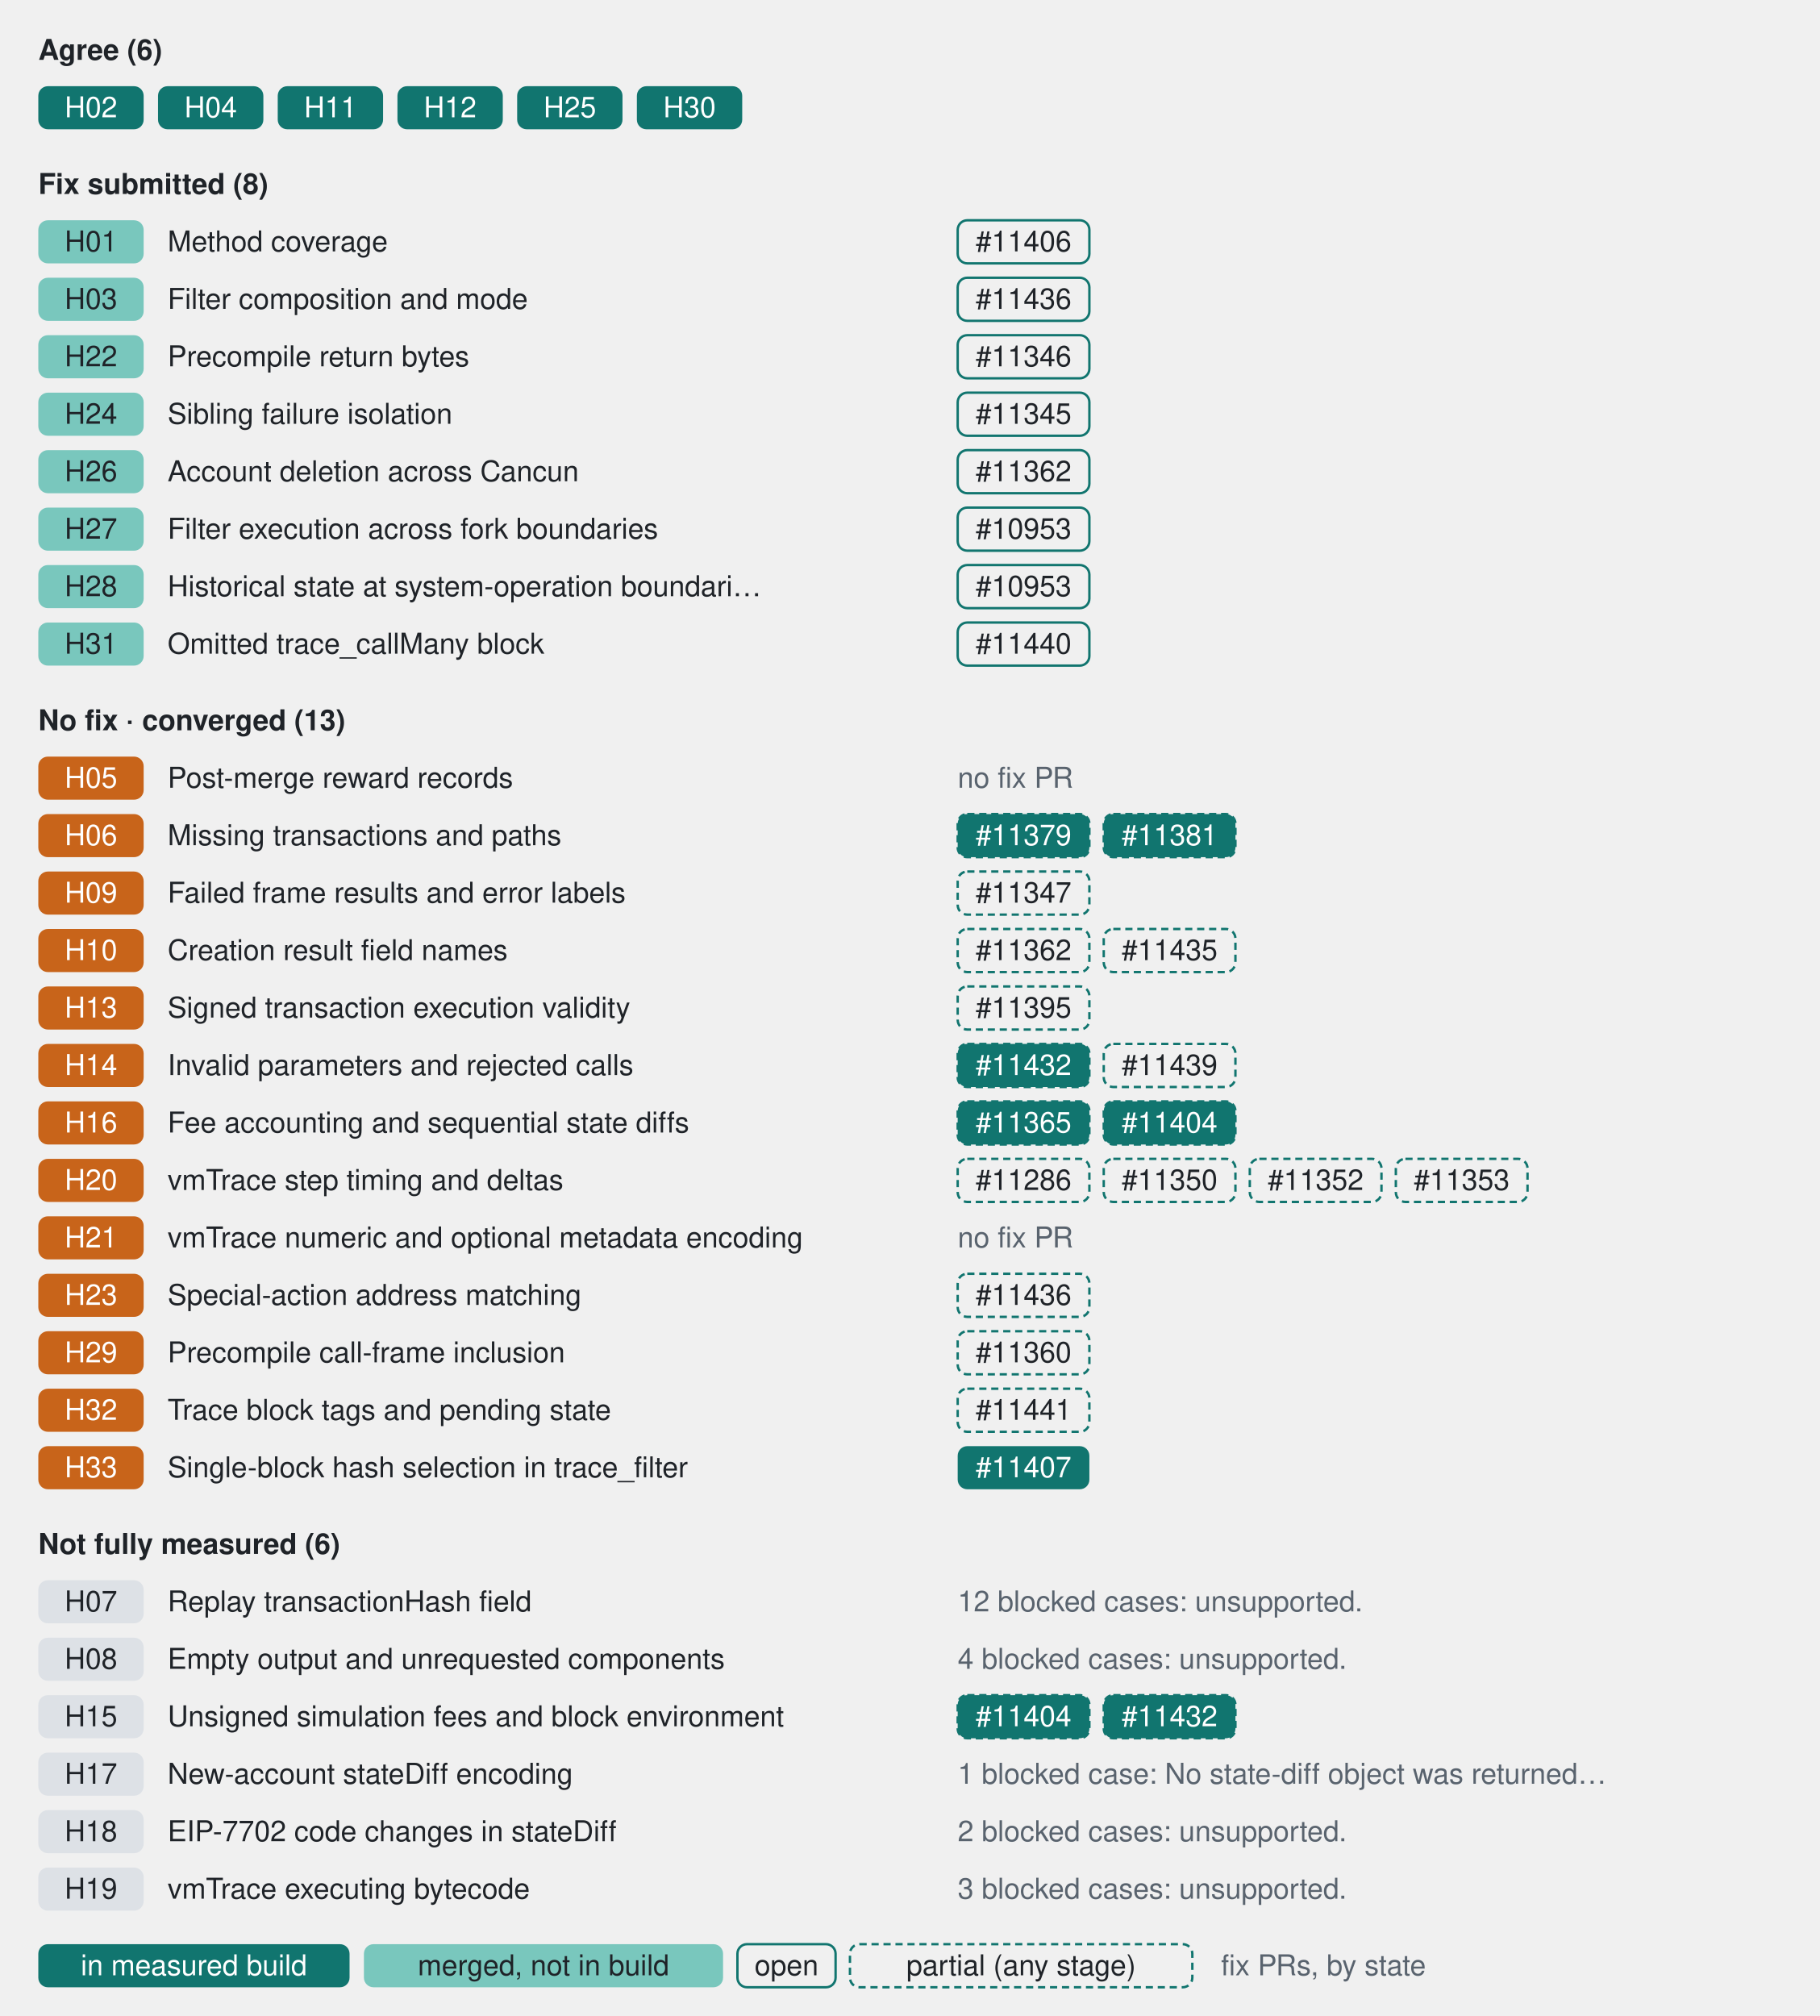
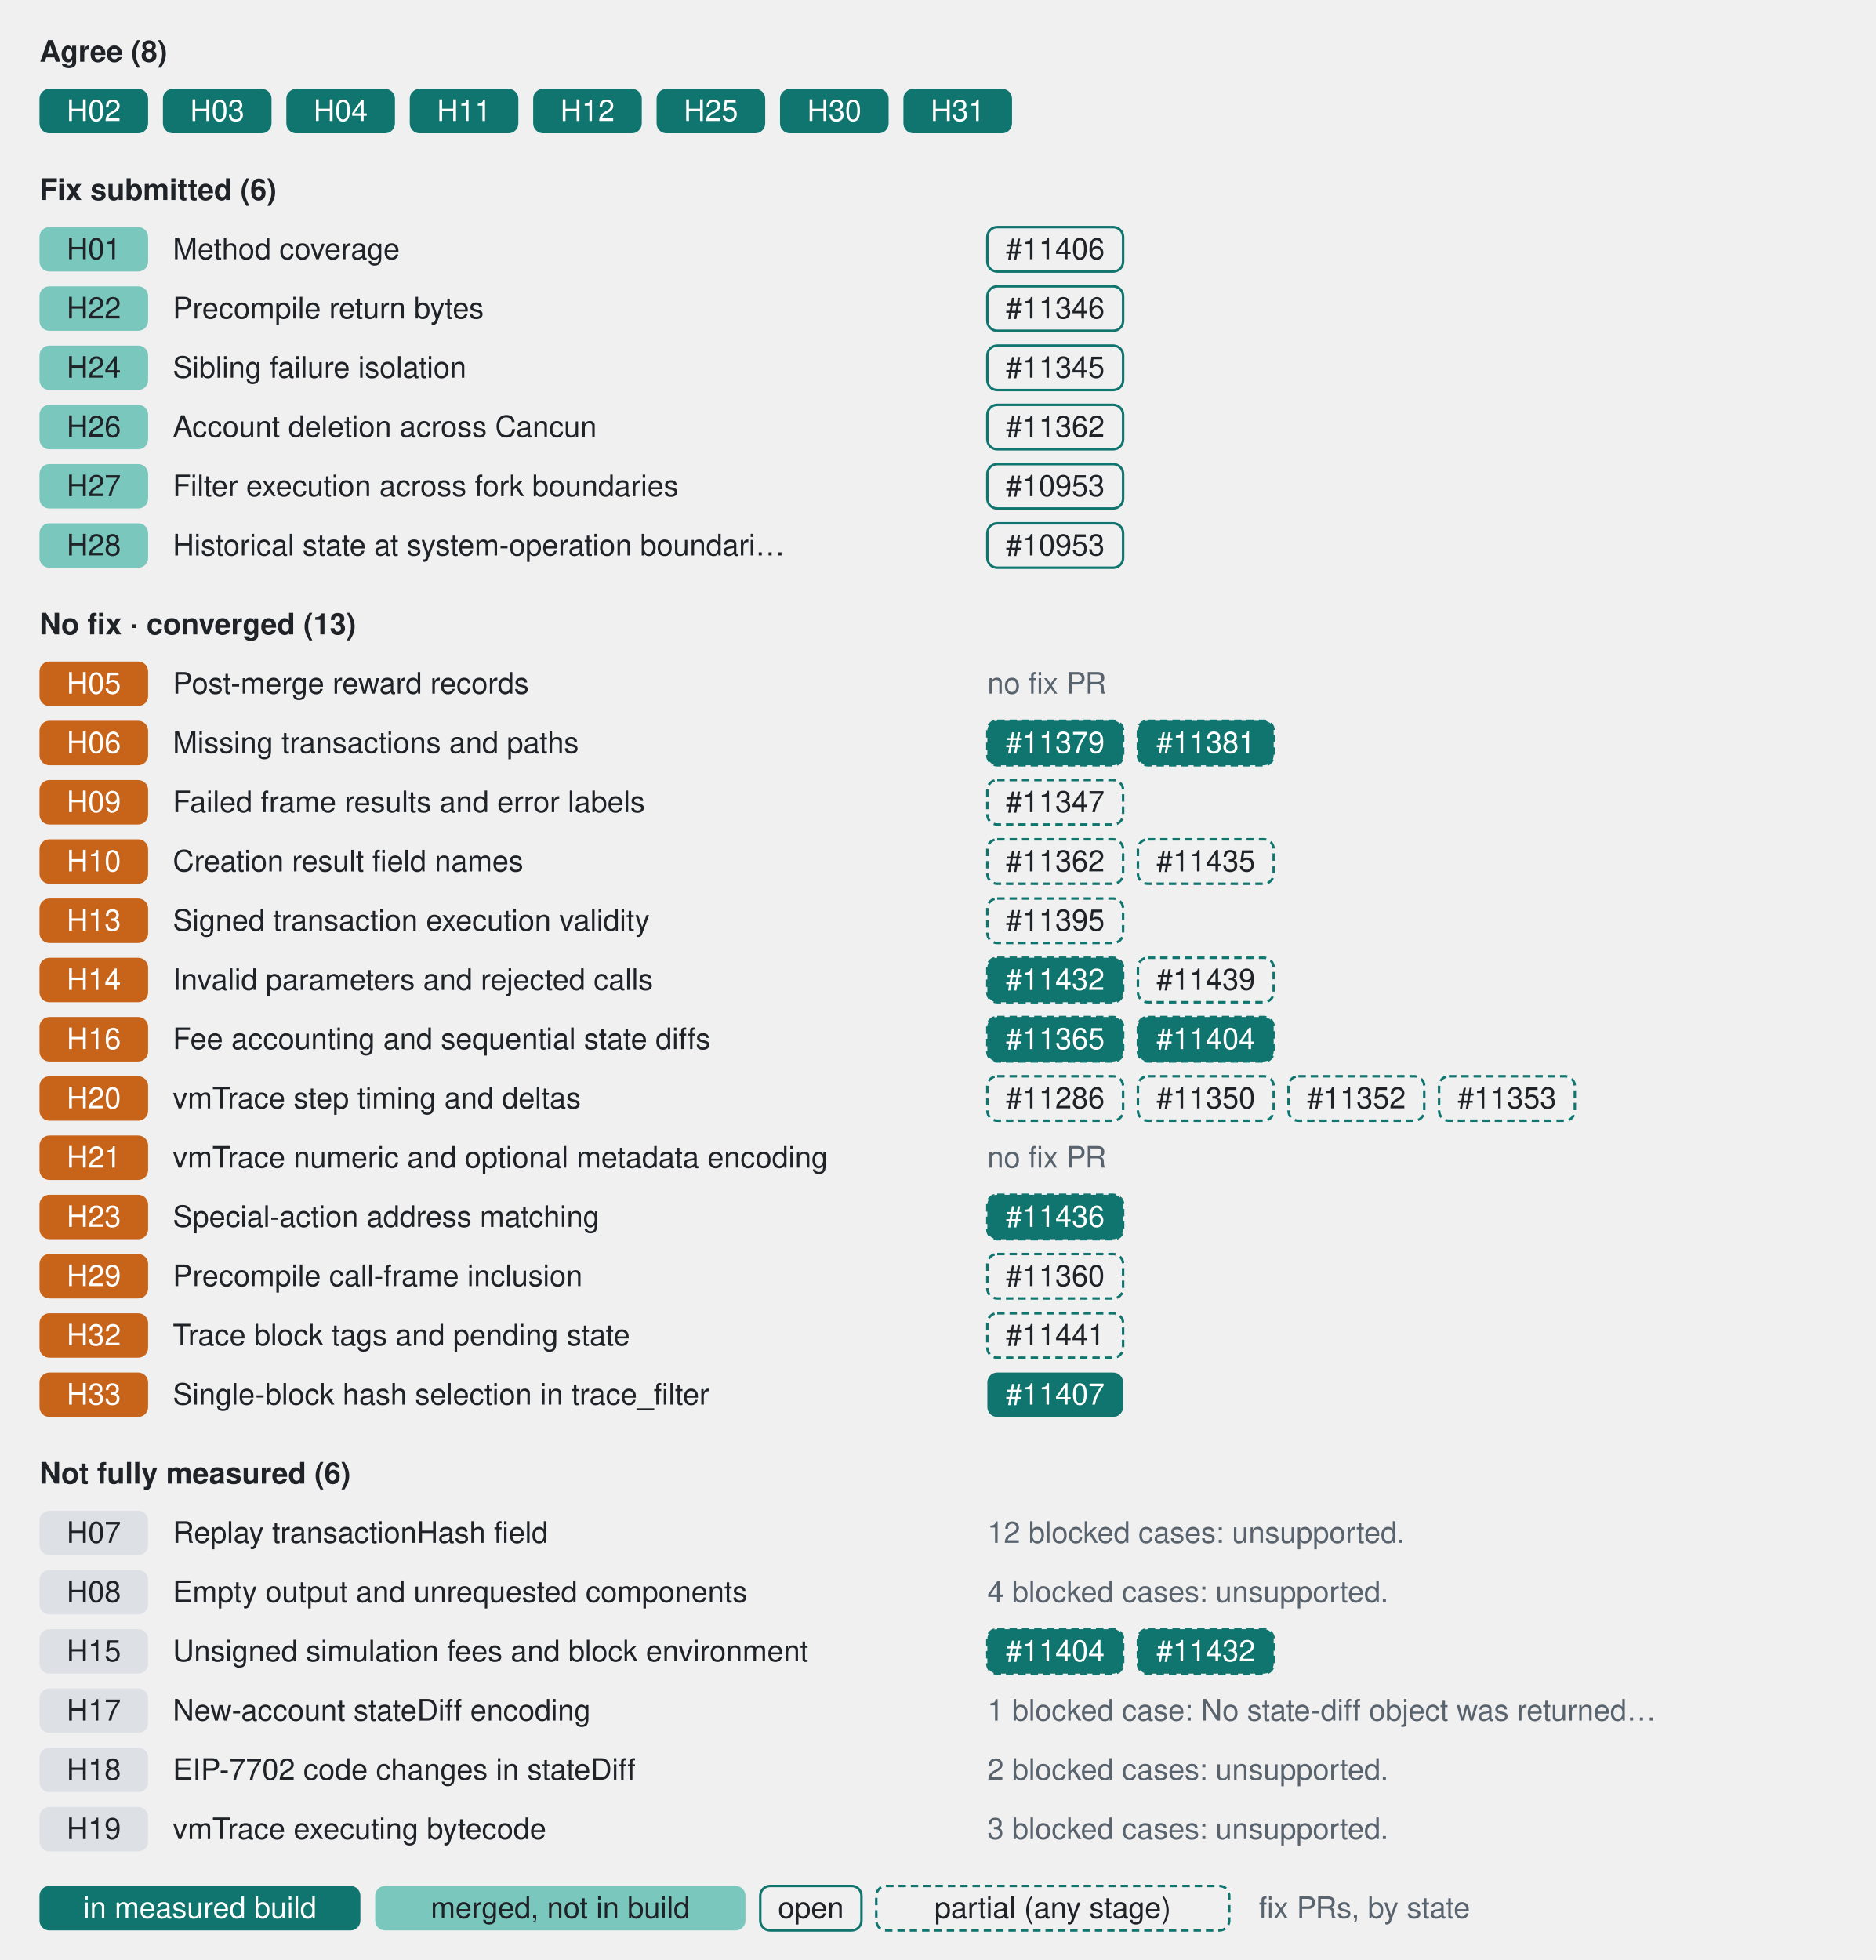
- <svg xmlns="http://www.w3.org/2000/svg" width="760" height="842" viewBox="0 0 760 842" role="img" aria-labelledby="title">
+ <svg xmlns="http://www.w3.org/2000/svg" width="760" height="794" viewBox="0 0 760 794" role="img" aria-labelledby="title">
  <style>text{font-family:-apple-system,BlinkMacSystemFont,"Segoe UI",Helvetica,Arial,sans-serif;font-size:12px}.head{font-weight:600}.partial{stroke-dasharray:3 2}.label{fill:#1f2328}.muted{fill:#59636e}.pr{fill:none;stroke:#11756f}.edge{stroke:#11756f}.b-agree{fill:#11756f}.n-agree{fill:#ffffff}.b-fix{fill:#79c7bd}.n-fix{fill:#1f2328}.b-converged{fill:#c8641a}.n-converged{fill:#ffffff}.b-review{fill:#f2b36b}.n-review{fill:#1f2328}.b-policy{fill:#8172c4}.n-policy{fill:#ffffff}.b-unmeasured{fill:#dde1e6}.n-unmeasured{fill:#1f2328}@media (prefers-color-scheme:dark){.label{fill:#e6edf3}.muted{fill:#9198a1}.pr{fill:none;stroke:#3aa59a}.edge{stroke:#3aa59a}.b-agree{fill:#3aa59a}.n-agree{fill:#0d1117}.b-fix{fill:#1a6b62}.n-fix{fill:#ffffff}.b-converged{fill:#e5843a}.n-converged{fill:#0d1117}.b-review{fill:#8f5420}.n-review{fill:#ffffff}.b-policy{fill:#9b8fe0}.n-policy{fill:#0d1117}.b-unmeasured{fill:#2d333b}.n-unmeasured{fill:#e6edf3}}</style>
-   <text class="label head" x="16" y="25">Agree (6)</text>
+   <text class="label head" x="16" y="25">Agree (8)</text>
  <rect class="b-agree" x="16" y="36" width="44" height="18" rx="4" />
  <text class="n-agree" x="38" y="49" text-anchor="middle">H02</text>
  <rect class="b-agree" x="66" y="36" width="44" height="18" rx="4" />
-   <text class="n-agree" x="88" y="49" text-anchor="middle">H04</text>
+   <text class="n-agree" x="88" y="49" text-anchor="middle">H03</text>
  <rect class="b-agree" x="116" y="36" width="44" height="18" rx="4" />
-   <text class="n-agree" x="138" y="49" text-anchor="middle">H11</text>
+   <text class="n-agree" x="138" y="49" text-anchor="middle">H04</text>
  <rect class="b-agree" x="166" y="36" width="44" height="18" rx="4" />
-   <text class="n-agree" x="188" y="49" text-anchor="middle">H12</text>
+   <text class="n-agree" x="188" y="49" text-anchor="middle">H11</text>
  <rect class="b-agree" x="216" y="36" width="44" height="18" rx="4" />
-   <text class="n-agree" x="238" y="49" text-anchor="middle">H25</text>
+   <text class="n-agree" x="238" y="49" text-anchor="middle">H12</text>
  <rect class="b-agree" x="266" y="36" width="44" height="18" rx="4" />
-   <text class="n-agree" x="288" y="49" text-anchor="middle">H30</text>
-   <text class="label head" x="16" y="81">Fix submitted (8)</text>
+   <text class="n-agree" x="288" y="49" text-anchor="middle">H25</text>
+   <rect class="b-agree" x="316" y="36" width="44" height="18" rx="4" />
+   <text class="n-agree" x="338" y="49" text-anchor="middle">H30</text>
+   <rect class="b-agree" x="366" y="36" width="44" height="18" rx="4" />
+   <text class="n-agree" x="388" y="49" text-anchor="middle">H31</text>
+   <text class="label head" x="16" y="81">Fix submitted (6)</text>
  <rect class="b-fix" x="16" y="92" width="44" height="18" rx="4" />
  <text class="n-fix" x="38" y="105" text-anchor="middle">H01</text>
  <text class="label" x="70" y="105">Method coverage</text>
  <rect class="pr" x="400" y="92" width="55" height="18" rx="4" />
  <text class="label" x="427.5" y="105" text-anchor="middle">#11406</text>
  <rect class="b-fix" x="16" y="116" width="44" height="18" rx="4" />
-   <text class="n-fix" x="38" y="129" text-anchor="middle">H03</text>
-   <text class="label" x="70" y="129">Filter composition and mode</text>
+   <text class="n-fix" x="38" y="129" text-anchor="middle">H22</text>
+   <text class="label" x="70" y="129">Precompile return bytes</text>
  <rect class="pr" x="400" y="116" width="55" height="18" rx="4" />
-   <text class="label" x="427.5" y="129" text-anchor="middle">#11436</text>
+   <text class="label" x="427.5" y="129" text-anchor="middle">#11346</text>
  <rect class="b-fix" x="16" y="140" width="44" height="18" rx="4" />
-   <text class="n-fix" x="38" y="153" text-anchor="middle">H22</text>
-   <text class="label" x="70" y="153">Precompile return bytes</text>
+   <text class="n-fix" x="38" y="153" text-anchor="middle">H24</text>
+   <text class="label" x="70" y="153">Sibling failure isolation</text>
  <rect class="pr" x="400" y="140" width="55" height="18" rx="4" />
-   <text class="label" x="427.5" y="153" text-anchor="middle">#11346</text>
+   <text class="label" x="427.5" y="153" text-anchor="middle">#11345</text>
  <rect class="b-fix" x="16" y="164" width="44" height="18" rx="4" />
-   <text class="n-fix" x="38" y="177" text-anchor="middle">H24</text>
-   <text class="label" x="70" y="177">Sibling failure isolation</text>
+   <text class="n-fix" x="38" y="177" text-anchor="middle">H26</text>
+   <text class="label" x="70" y="177">Account deletion across Cancun</text>
  <rect class="pr" x="400" y="164" width="55" height="18" rx="4" />
-   <text class="label" x="427.5" y="177" text-anchor="middle">#11345</text>
+   <text class="label" x="427.5" y="177" text-anchor="middle">#11362</text>
  <rect class="b-fix" x="16" y="188" width="44" height="18" rx="4" />
-   <text class="n-fix" x="38" y="201" text-anchor="middle">H26</text>
-   <text class="label" x="70" y="201">Account deletion across Cancun</text>
+   <text class="n-fix" x="38" y="201" text-anchor="middle">H27</text>
+   <text class="label" x="70" y="201">Filter execution across fork boundaries</text>
  <rect class="pr" x="400" y="188" width="55" height="18" rx="4" />
-   <text class="label" x="427.5" y="201" text-anchor="middle">#11362</text>
+   <text class="label" x="427.5" y="201" text-anchor="middle">#10953</text>
  <rect class="b-fix" x="16" y="212" width="44" height="18" rx="4" />
-   <text class="n-fix" x="38" y="225" text-anchor="middle">H27</text>
-   <text class="label" x="70" y="225">Filter execution across fork boundaries</text>
+   <text class="n-fix" x="38" y="225" text-anchor="middle">H28</text>
+   <text class="label" x="70" y="225">Historical state at system-operation boundari…</text>
  <rect class="pr" x="400" y="212" width="55" height="18" rx="4" />
  <text class="label" x="427.5" y="225" text-anchor="middle">#10953</text>
-   <rect class="b-fix" x="16" y="236" width="44" height="18" rx="4" />
-   <text class="n-fix" x="38" y="249" text-anchor="middle">H28</text>
-   <text class="label" x="70" y="249">Historical state at system-operation boundari…</text>
-   <rect class="pr" x="400" y="236" width="55" height="18" rx="4" />
-   <text class="label" x="427.5" y="249" text-anchor="middle">#10953</text>
-   <rect class="b-fix" x="16" y="260" width="44" height="18" rx="4" />
-   <text class="n-fix" x="38" y="273" text-anchor="middle">H31</text>
-   <text class="label" x="70" y="273">Omitted trace_callMany block</text>
-   <rect class="pr" x="400" y="260" width="55" height="18" rx="4" />
-   <text class="label" x="427.5" y="273" text-anchor="middle">#11440</text>
-   <text class="label head" x="16" y="305">No fix · converged (13)</text>
+   <text class="label head" x="16" y="257">No fix · converged (13)</text>
+   <rect class="b-converged" x="16" y="268" width="44" height="18" rx="4" />
+   <text class="n-converged" x="38" y="281" text-anchor="middle">H05</text>
+   <text class="label" x="70" y="281">Post-merge reward records</text>
+   <text class="muted" x="400" y="281">no fix PR</text>
+   <rect class="b-converged" x="16" y="292" width="44" height="18" rx="4" />
+   <text class="n-converged" x="38" y="305" text-anchor="middle">H06</text>
+   <text class="label" x="70" y="305">Missing transactions and paths</text>
+   <rect class="b-agree edge partial" x="400" y="292" width="55" height="18" rx="4" />
+   <text class="n-agree" x="427.5" y="305" text-anchor="middle">#11379</text>
+   <rect class="b-agree edge partial" x="461" y="292" width="55" height="18" rx="4" />
+   <text class="n-agree" x="488.5" y="305" text-anchor="middle">#11381</text>
  <rect class="b-converged" x="16" y="316" width="44" height="18" rx="4" />
-   <text class="n-converged" x="38" y="329" text-anchor="middle">H05</text>
-   <text class="label" x="70" y="329">Post-merge reward records</text>
-   <text class="muted" x="400" y="329">no fix PR</text>
+   <text class="n-converged" x="38" y="329" text-anchor="middle">H09</text>
+   <text class="label" x="70" y="329">Failed frame results and error labels</text>
+   <rect class="pr edge partial" x="400" y="316" width="55" height="18" rx="4" />
+   <text class="label" x="427.5" y="329" text-anchor="middle">#11347</text>
  <rect class="b-converged" x="16" y="340" width="44" height="18" rx="4" />
-   <text class="n-converged" x="38" y="353" text-anchor="middle">H06</text>
-   <text class="label" x="70" y="353">Missing transactions and paths</text>
-   <rect class="b-agree edge partial" x="400" y="340" width="55" height="18" rx="4" />
-   <text class="n-agree" x="427.5" y="353" text-anchor="middle">#11379</text>
-   <rect class="b-agree edge partial" x="461" y="340" width="55" height="18" rx="4" />
-   <text class="n-agree" x="488.5" y="353" text-anchor="middle">#11381</text>
+   <text class="n-converged" x="38" y="353" text-anchor="middle">H10</text>
+   <text class="label" x="70" y="353">Creation result field names</text>
+   <rect class="pr edge partial" x="400" y="340" width="55" height="18" rx="4" />
+   <text class="label" x="427.5" y="353" text-anchor="middle">#11362</text>
+   <rect class="pr edge partial" x="461" y="340" width="55" height="18" rx="4" />
+   <text class="label" x="488.5" y="353" text-anchor="middle">#11435</text>
  <rect class="b-converged" x="16" y="364" width="44" height="18" rx="4" />
-   <text class="n-converged" x="38" y="377" text-anchor="middle">H09</text>
-   <text class="label" x="70" y="377">Failed frame results and error labels</text>
+   <text class="n-converged" x="38" y="377" text-anchor="middle">H13</text>
+   <text class="label" x="70" y="377">Signed transaction execution validity</text>
  <rect class="pr edge partial" x="400" y="364" width="55" height="18" rx="4" />
-   <text class="label" x="427.5" y="377" text-anchor="middle">#11347</text>
+   <text class="label" x="427.5" y="377" text-anchor="middle">#11395</text>
  <rect class="b-converged" x="16" y="388" width="44" height="18" rx="4" />
-   <text class="n-converged" x="38" y="401" text-anchor="middle">H10</text>
-   <text class="label" x="70" y="401">Creation result field names</text>
-   <rect class="pr edge partial" x="400" y="388" width="55" height="18" rx="4" />
-   <text class="label" x="427.5" y="401" text-anchor="middle">#11362</text>
+   <text class="n-converged" x="38" y="401" text-anchor="middle">H14</text>
+   <text class="label" x="70" y="401">Invalid parameters and rejected calls</text>
+   <rect class="b-agree edge partial" x="400" y="388" width="55" height="18" rx="4" />
+   <text class="n-agree" x="427.5" y="401" text-anchor="middle">#11432</text>
  <rect class="pr edge partial" x="461" y="388" width="55" height="18" rx="4" />
-   <text class="label" x="488.5" y="401" text-anchor="middle">#11435</text>
+   <text class="label" x="488.5" y="401" text-anchor="middle">#11439</text>
  <rect class="b-converged" x="16" y="412" width="44" height="18" rx="4" />
-   <text class="n-converged" x="38" y="425" text-anchor="middle">H13</text>
-   <text class="label" x="70" y="425">Signed transaction execution validity</text>
-   <rect class="pr edge partial" x="400" y="412" width="55" height="18" rx="4" />
-   <text class="label" x="427.5" y="425" text-anchor="middle">#11395</text>
+   <text class="n-converged" x="38" y="425" text-anchor="middle">H16</text>
+   <text class="label" x="70" y="425">Fee accounting and sequential state diffs</text>
+   <rect class="b-agree edge partial" x="400" y="412" width="55" height="18" rx="4" />
+   <text class="n-agree" x="427.5" y="425" text-anchor="middle">#11365</text>
+   <rect class="b-agree edge partial" x="461" y="412" width="55" height="18" rx="4" />
+   <text class="n-agree" x="488.5" y="425" text-anchor="middle">#11404</text>
  <rect class="b-converged" x="16" y="436" width="44" height="18" rx="4" />
-   <text class="n-converged" x="38" y="449" text-anchor="middle">H14</text>
-   <text class="label" x="70" y="449">Invalid parameters and rejected calls</text>
-   <rect class="b-agree edge partial" x="400" y="436" width="55" height="18" rx="4" />
-   <text class="n-agree" x="427.5" y="449" text-anchor="middle">#11432</text>
+   <text class="n-converged" x="38" y="449" text-anchor="middle">H20</text>
+   <text class="label" x="70" y="449">vmTrace step timing and deltas</text>
+   <rect class="pr edge partial" x="400" y="436" width="55" height="18" rx="4" />
+   <text class="label" x="427.5" y="449" text-anchor="middle">#11286</text>
  <rect class="pr edge partial" x="461" y="436" width="55" height="18" rx="4" />
-   <text class="label" x="488.5" y="449" text-anchor="middle">#11439</text>
+   <text class="label" x="488.5" y="449" text-anchor="middle">#11350</text>
+   <rect class="pr edge partial" x="522" y="436" width="55" height="18" rx="4" />
+   <text class="label" x="549.5" y="449" text-anchor="middle">#11352</text>
+   <rect class="pr edge partial" x="583" y="436" width="55" height="18" rx="4" />
+   <text class="label" x="610.5" y="449" text-anchor="middle">#11353</text>
  <rect class="b-converged" x="16" y="460" width="44" height="18" rx="4" />
-   <text class="n-converged" x="38" y="473" text-anchor="middle">H16</text>
-   <text class="label" x="70" y="473">Fee accounting and sequential state diffs</text>
-   <rect class="b-agree edge partial" x="400" y="460" width="55" height="18" rx="4" />
-   <text class="n-agree" x="427.5" y="473" text-anchor="middle">#11365</text>
-   <rect class="b-agree edge partial" x="461" y="460" width="55" height="18" rx="4" />
-   <text class="n-agree" x="488.5" y="473" text-anchor="middle">#11404</text>
+   <text class="n-converged" x="38" y="473" text-anchor="middle">H21</text>
+   <text class="label" x="70" y="473">vmTrace numeric and optional metadata encoding</text>
+   <text class="muted" x="400" y="473">no fix PR</text>
  <rect class="b-converged" x="16" y="484" width="44" height="18" rx="4" />
-   <text class="n-converged" x="38" y="497" text-anchor="middle">H20</text>
-   <text class="label" x="70" y="497">vmTrace step timing and deltas</text>
-   <rect class="pr edge partial" x="400" y="484" width="55" height="18" rx="4" />
-   <text class="label" x="427.5" y="497" text-anchor="middle">#11286</text>
-   <rect class="pr edge partial" x="461" y="484" width="55" height="18" rx="4" />
-   <text class="label" x="488.5" y="497" text-anchor="middle">#11350</text>
-   <rect class="pr edge partial" x="522" y="484" width="55" height="18" rx="4" />
-   <text class="label" x="549.5" y="497" text-anchor="middle">#11352</text>
-   <rect class="pr edge partial" x="583" y="484" width="55" height="18" rx="4" />
-   <text class="label" x="610.5" y="497" text-anchor="middle">#11353</text>
+   <text class="n-converged" x="38" y="497" text-anchor="middle">H23</text>
+   <text class="label" x="70" y="497">Special-action address matching</text>
+   <rect class="b-agree edge partial" x="400" y="484" width="55" height="18" rx="4" />
+   <text class="n-agree" x="427.5" y="497" text-anchor="middle">#11436</text>
  <rect class="b-converged" x="16" y="508" width="44" height="18" rx="4" />
-   <text class="n-converged" x="38" y="521" text-anchor="middle">H21</text>
-   <text class="label" x="70" y="521">vmTrace numeric and optional metadata encoding</text>
-   <text class="muted" x="400" y="521">no fix PR</text>
+   <text class="n-converged" x="38" y="521" text-anchor="middle">H29</text>
+   <text class="label" x="70" y="521">Precompile call-frame inclusion</text>
+   <rect class="pr edge partial" x="400" y="508" width="55" height="18" rx="4" />
+   <text class="label" x="427.5" y="521" text-anchor="middle">#11360</text>
  <rect class="b-converged" x="16" y="532" width="44" height="18" rx="4" />
-   <text class="n-converged" x="38" y="545" text-anchor="middle">H23</text>
-   <text class="label" x="70" y="545">Special-action address matching</text>
+   <text class="n-converged" x="38" y="545" text-anchor="middle">H32</text>
+   <text class="label" x="70" y="545">Trace block tags and pending state</text>
  <rect class="pr edge partial" x="400" y="532" width="55" height="18" rx="4" />
-   <text class="label" x="427.5" y="545" text-anchor="middle">#11436</text>
+   <text class="label" x="427.5" y="545" text-anchor="middle">#11441</text>
  <rect class="b-converged" x="16" y="556" width="44" height="18" rx="4" />
-   <text class="n-converged" x="38" y="569" text-anchor="middle">H29</text>
-   <text class="label" x="70" y="569">Precompile call-frame inclusion</text>
-   <rect class="pr edge partial" x="400" y="556" width="55" height="18" rx="4" />
-   <text class="label" x="427.5" y="569" text-anchor="middle">#11360</text>
-   <rect class="b-converged" x="16" y="580" width="44" height="18" rx="4" />
-   <text class="n-converged" x="38" y="593" text-anchor="middle">H32</text>
-   <text class="label" x="70" y="593">Trace block tags and pending state</text>
-   <rect class="pr edge partial" x="400" y="580" width="55" height="18" rx="4" />
-   <text class="label" x="427.5" y="593" text-anchor="middle">#11441</text>
-   <rect class="b-converged" x="16" y="604" width="44" height="18" rx="4" />
-   <text class="n-converged" x="38" y="617" text-anchor="middle">H33</text>
-   <text class="label" x="70" y="617">Single-block hash selection in trace_filter</text>
-   <rect class="b-agree" x="400" y="604" width="55" height="18" rx="4" />
-   <text class="n-agree" x="427.5" y="617" text-anchor="middle">#11407</text>
-   <text class="label head" x="16" y="649">Not fully measured (6)</text>
+   <text class="n-converged" x="38" y="569" text-anchor="middle">H33</text>
+   <text class="label" x="70" y="569">Single-block hash selection in trace_filter</text>
+   <rect class="b-agree" x="400" y="556" width="55" height="18" rx="4" />
+   <text class="n-agree" x="427.5" y="569" text-anchor="middle">#11407</text>
+   <text class="label head" x="16" y="601">Not fully measured (6)</text>
+   <rect class="b-unmeasured" x="16" y="612" width="44" height="18" rx="4" />
+   <text class="n-unmeasured" x="38" y="625" text-anchor="middle">H07</text>
+   <text class="label" x="70" y="625">Replay transactionHash field</text>
+   <text class="muted" x="400" y="625">12 blocked cases: unsupported.</text>
+   <rect class="b-unmeasured" x="16" y="636" width="44" height="18" rx="4" />
+   <text class="n-unmeasured" x="38" y="649" text-anchor="middle">H08</text>
+   <text class="label" x="70" y="649">Empty output and unrequested components</text>
+   <text class="muted" x="400" y="649">4 blocked cases: unsupported.</text>
  <rect class="b-unmeasured" x="16" y="660" width="44" height="18" rx="4" />
-   <text class="n-unmeasured" x="38" y="673" text-anchor="middle">H07</text>
-   <text class="label" x="70" y="673">Replay transactionHash field</text>
-   <text class="muted" x="400" y="673">12 blocked cases: unsupported.</text>
+   <text class="n-unmeasured" x="38" y="673" text-anchor="middle">H15</text>
+   <text class="label" x="70" y="673">Unsigned simulation fees and block environment</text>
+   <rect class="b-agree edge partial" x="400" y="660" width="55" height="18" rx="4" />
+   <text class="n-agree" x="427.5" y="673" text-anchor="middle">#11404</text>
+   <rect class="b-agree edge partial" x="461" y="660" width="55" height="18" rx="4" />
+   <text class="n-agree" x="488.5" y="673" text-anchor="middle">#11432</text>
  <rect class="b-unmeasured" x="16" y="684" width="44" height="18" rx="4" />
-   <text class="n-unmeasured" x="38" y="697" text-anchor="middle">H08</text>
-   <text class="label" x="70" y="697">Empty output and unrequested components</text>
-   <text class="muted" x="400" y="697">4 blocked cases: unsupported.</text>
+   <text class="n-unmeasured" x="38" y="697" text-anchor="middle">H17</text>
+   <text class="label" x="70" y="697">New-account stateDiff encoding</text>
+   <text class="muted" x="400" y="697">1 blocked case: No state-diff object was returned…</text>
  <rect class="b-unmeasured" x="16" y="708" width="44" height="18" rx="4" />
-   <text class="n-unmeasured" x="38" y="721" text-anchor="middle">H15</text>
-   <text class="label" x="70" y="721">Unsigned simulation fees and block environment</text>
-   <rect class="b-agree edge partial" x="400" y="708" width="55" height="18" rx="4" />
-   <text class="n-agree" x="427.5" y="721" text-anchor="middle">#11404</text>
-   <rect class="b-agree edge partial" x="461" y="708" width="55" height="18" rx="4" />
-   <text class="n-agree" x="488.5" y="721" text-anchor="middle">#11432</text>
+   <text class="n-unmeasured" x="38" y="721" text-anchor="middle">H18</text>
+   <text class="label" x="70" y="721">EIP-7702 code changes in stateDiff</text>
+   <text class="muted" x="400" y="721">2 blocked cases: unsupported.</text>
  <rect class="b-unmeasured" x="16" y="732" width="44" height="18" rx="4" />
-   <text class="n-unmeasured" x="38" y="745" text-anchor="middle">H17</text>
-   <text class="label" x="70" y="745">New-account stateDiff encoding</text>
-   <text class="muted" x="400" y="745">1 blocked case: No state-diff object was returned…</text>
-   <rect class="b-unmeasured" x="16" y="756" width="44" height="18" rx="4" />
-   <text class="n-unmeasured" x="38" y="769" text-anchor="middle">H18</text>
-   <text class="label" x="70" y="769">EIP-7702 code changes in stateDiff</text>
-   <text class="muted" x="400" y="769">2 blocked cases: unsupported.</text>
-   <rect class="b-unmeasured" x="16" y="780" width="44" height="18" rx="4" />
-   <text class="n-unmeasured" x="38" y="793" text-anchor="middle">H19</text>
-   <text class="label" x="70" y="793">vmTrace executing bytecode</text>
-   <text class="muted" x="400" y="793">3 blocked cases: unsupported.</text>
-   <rect class="b-agree" x="16" y="812" width="130" height="18" rx="4" />
-   <text class="n-agree" x="81" y="825" text-anchor="middle">in measured build</text>
-   <rect class="b-fix" x="152" y="812" width="150" height="18" rx="4" />
-   <text class="n-fix" x="227" y="825" text-anchor="middle">merged, not in build</text>
-   <rect class="pr" x="308" y="812" width="41" height="18" rx="4" />
-   <text class="label" x="328.5" y="825" text-anchor="middle">open</text>
-   <rect class="pr partial" x="355" y="812" width="143" height="18" rx="4" />
-   <text class="label" x="426.5" y="825" text-anchor="middle">partial (any stage)</text>
-   <text class="muted" x="510" y="825">fix PRs, by state</text>
+   <text class="n-unmeasured" x="38" y="745" text-anchor="middle">H19</text>
+   <text class="label" x="70" y="745">vmTrace executing bytecode</text>
+   <text class="muted" x="400" y="745">3 blocked cases: unsupported.</text>
+   <rect class="b-agree" x="16" y="764" width="130" height="18" rx="4" />
+   <text class="n-agree" x="81" y="777" text-anchor="middle">in measured build</text>
+   <rect class="b-fix" x="152" y="764" width="150" height="18" rx="4" />
+   <text class="n-fix" x="227" y="777" text-anchor="middle">merged, not in build</text>
+   <rect class="pr" x="308" y="764" width="41" height="18" rx="4" />
+   <text class="label" x="328.5" y="777" text-anchor="middle">open</text>
+   <rect class="pr partial" x="355" y="764" width="143" height="18" rx="4" />
+   <text class="label" x="426.5" y="777" text-anchor="middle">partial (any stage)</text>
+   <text class="muted" x="510" y="777">fix PRs, by state</text>
</svg>
